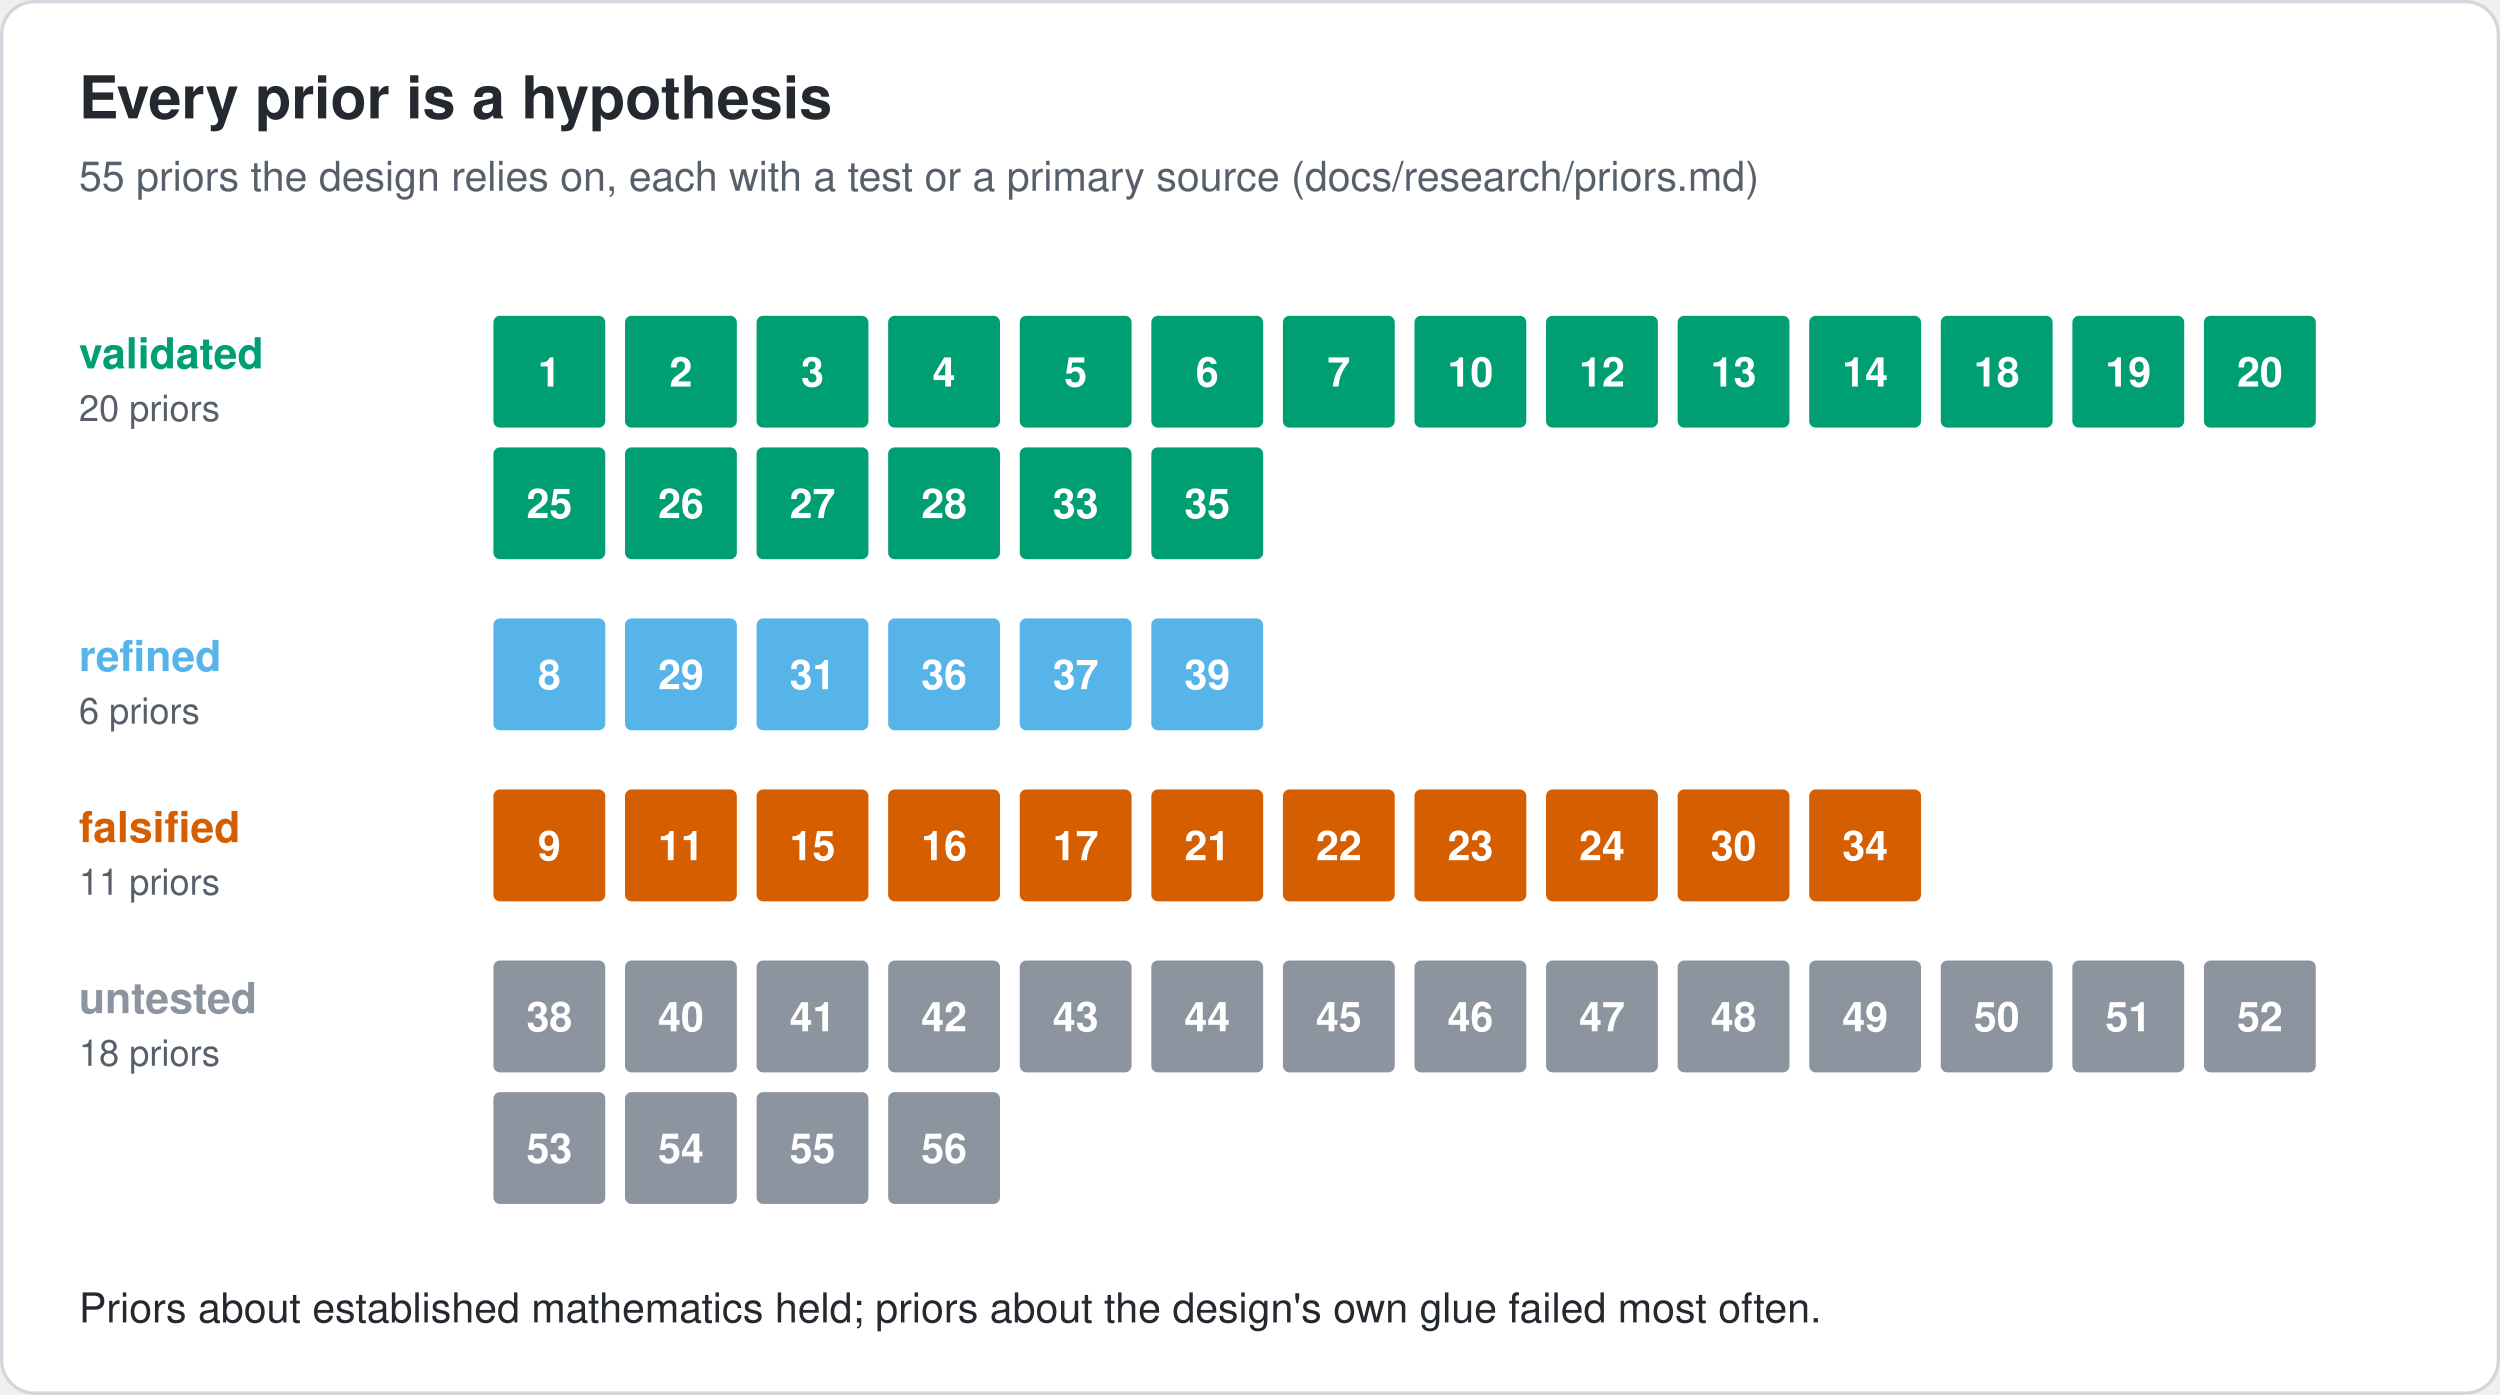
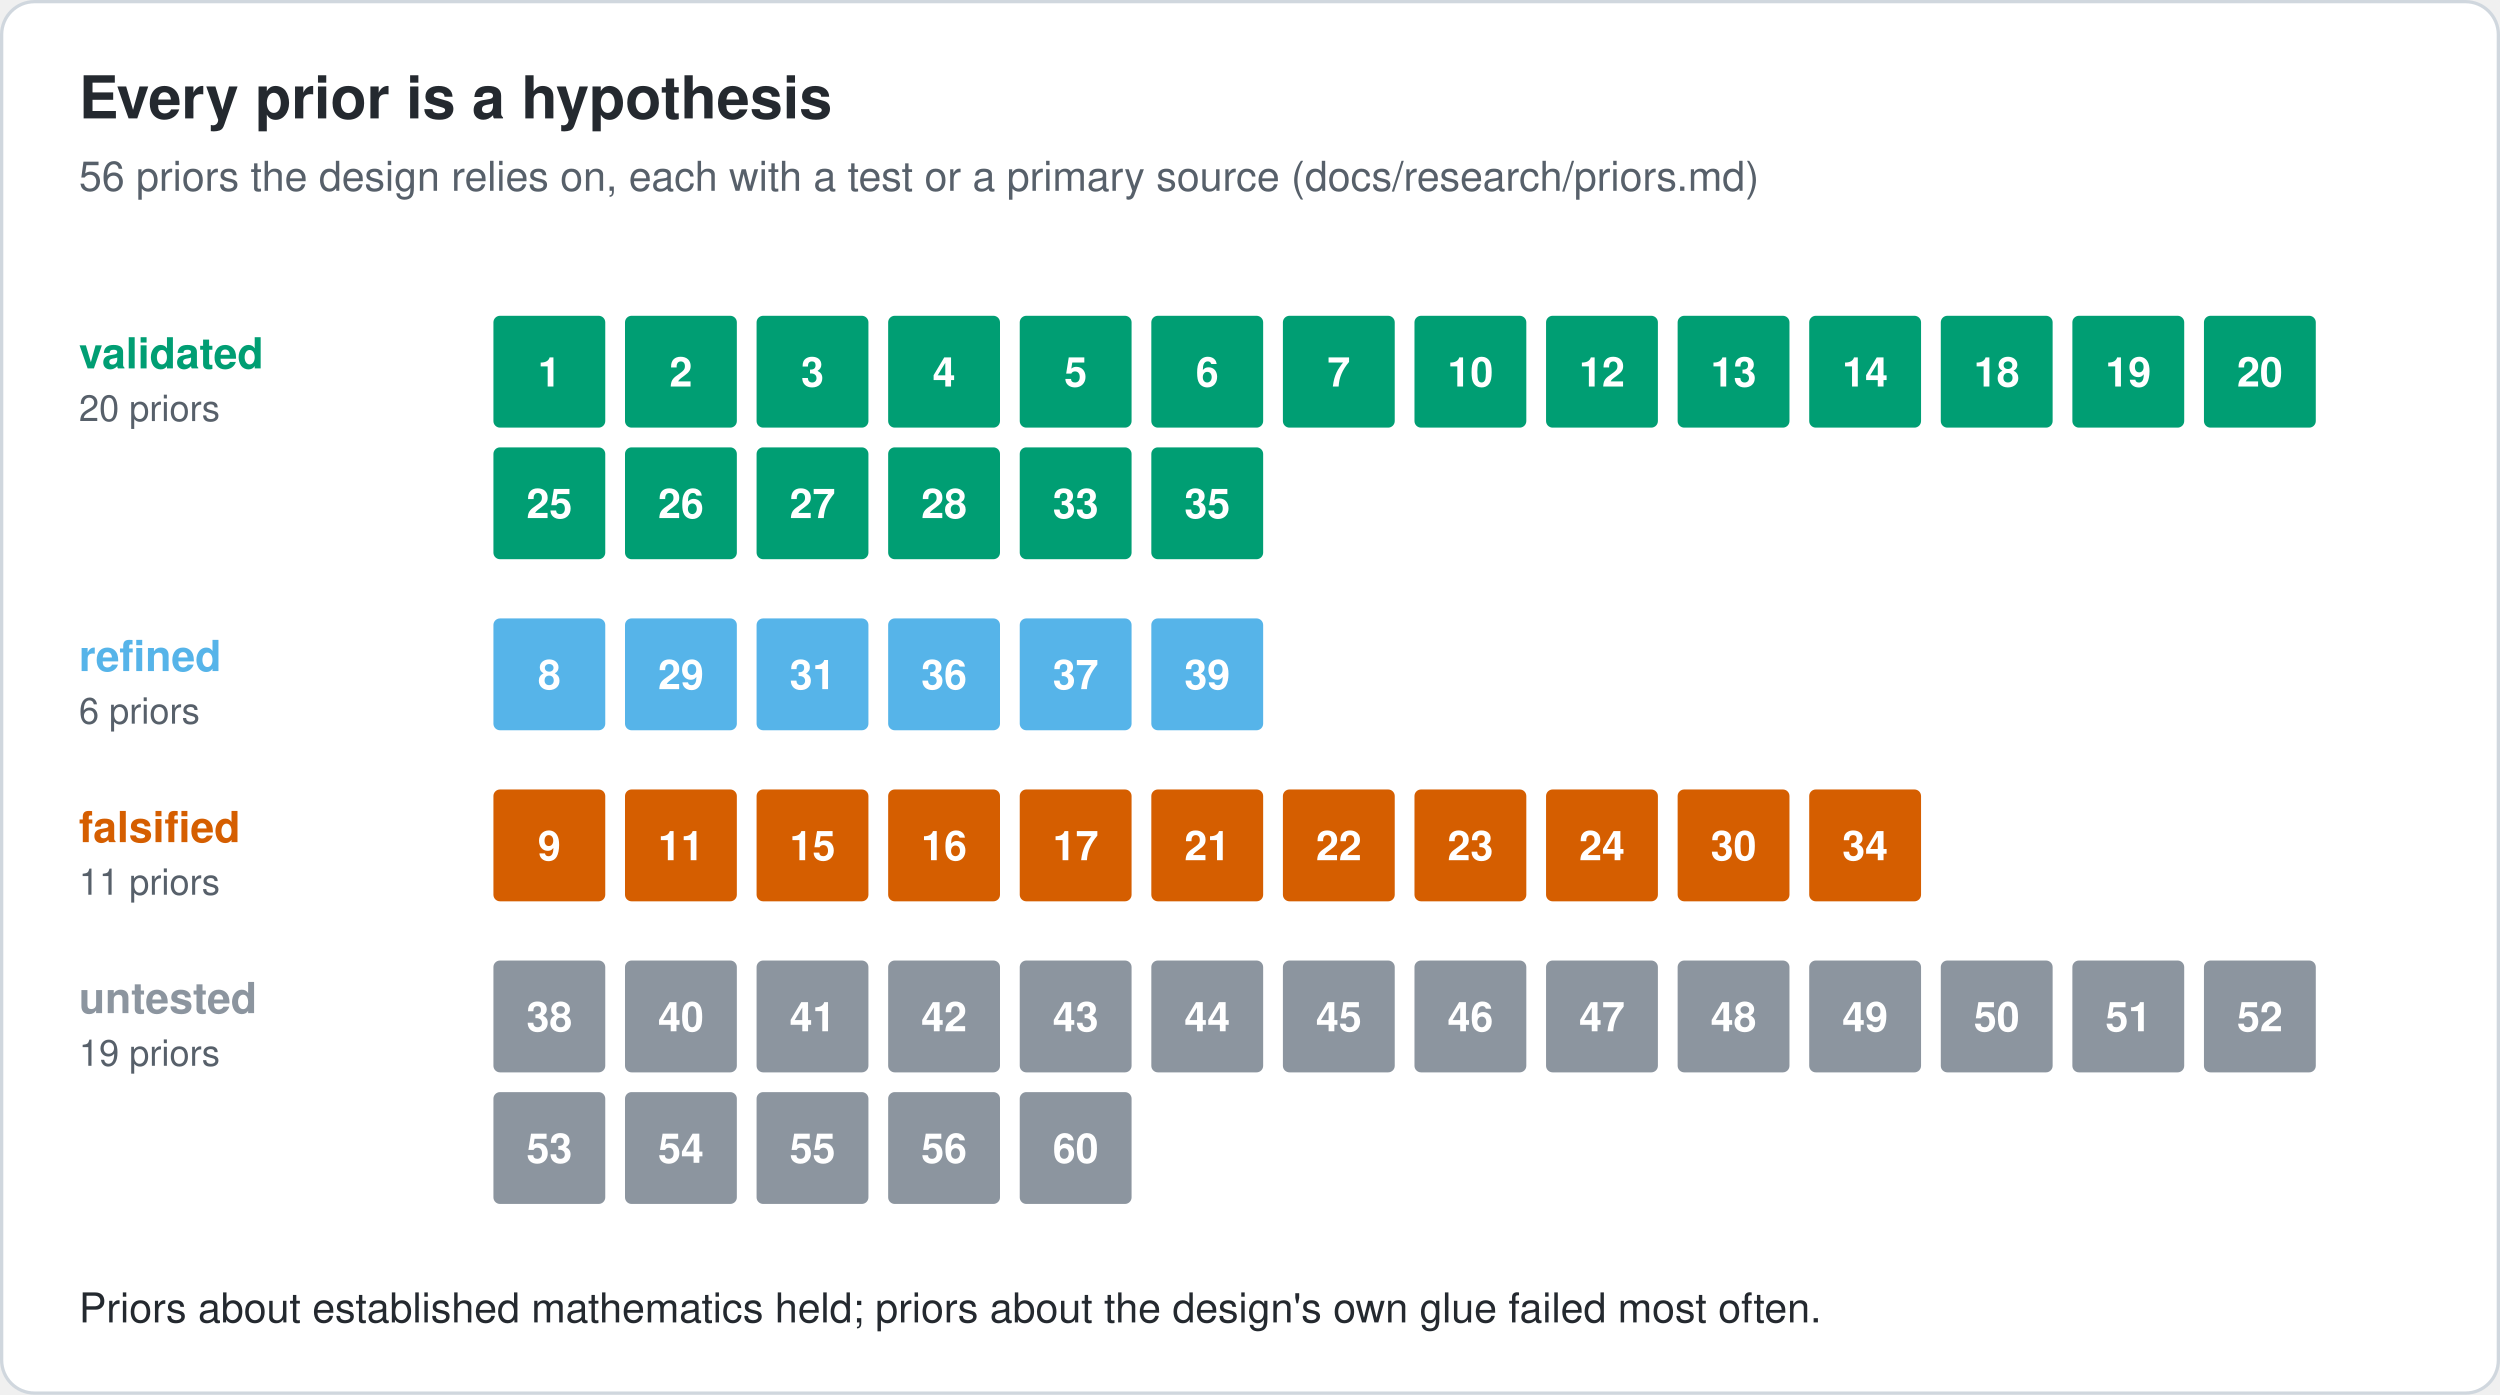
<svg xmlns="http://www.w3.org/2000/svg" width="760" height="424" viewBox="0 0 760 424" font-family="-apple-system, BlinkMacSystemFont, 'Segoe UI', Helvetica, Arial, sans-serif" role="img">
  <rect x="0.5" y="0.5" width="759" height="423" rx="10" fill="#ffffff" stroke="#d0d7de" />
  <text x="24" y="36" font-size="18" fill="#24292f" font-weight="600">Every prior is a hypothesis</text>
-   <text x="24" y="58" font-size="12.5" fill="#57606a">55 priors the design relies on, each with a test or a primary source (docs/research/priors.md)</text>
+   <text x="24" y="58" font-size="12.5" fill="#57606a">56 priors the design relies on, each with a test or a primary source (docs/research/priors.md)</text>
  <text x="24" y="112" font-size="13" fill="#009E73" font-weight="600">validated</text>
  <text x="24" y="128" font-size="11" fill="#57606a">20 priors</text>
  <rect x="150" y="96" width="34" height="34" rx="2" fill="#009E73" />
  <text x="167" y="117.5" font-size="12.5" fill="#ffffff" text-anchor="middle" font-weight="600">1</text>
  <rect x="190" y="96" width="34" height="34" rx="2" fill="#009E73" />
  <text x="207" y="117.5" font-size="12.5" fill="#ffffff" text-anchor="middle" font-weight="600">2</text>
  <rect x="230" y="96" width="34" height="34" rx="2" fill="#009E73" />
  <text x="247" y="117.5" font-size="12.5" fill="#ffffff" text-anchor="middle" font-weight="600">3</text>
  <rect x="270" y="96" width="34" height="34" rx="2" fill="#009E73" />
  <text x="287" y="117.5" font-size="12.5" fill="#ffffff" text-anchor="middle" font-weight="600">4</text>
  <rect x="310" y="96" width="34" height="34" rx="2" fill="#009E73" />
  <text x="327" y="117.5" font-size="12.5" fill="#ffffff" text-anchor="middle" font-weight="600">5</text>
  <rect x="350" y="96" width="34" height="34" rx="2" fill="#009E73" />
  <text x="367" y="117.5" font-size="12.5" fill="#ffffff" text-anchor="middle" font-weight="600">6</text>
  <rect x="390" y="96" width="34" height="34" rx="2" fill="#009E73" />
  <text x="407" y="117.5" font-size="12.5" fill="#ffffff" text-anchor="middle" font-weight="600">7</text>
  <rect x="430" y="96" width="34" height="34" rx="2" fill="#009E73" />
  <text x="447" y="117.5" font-size="12.5" fill="#ffffff" text-anchor="middle" font-weight="600">10</text>
  <rect x="470" y="96" width="34" height="34" rx="2" fill="#009E73" />
  <text x="487" y="117.5" font-size="12.5" fill="#ffffff" text-anchor="middle" font-weight="600">12</text>
  <rect x="510" y="96" width="34" height="34" rx="2" fill="#009E73" />
  <text x="527" y="117.5" font-size="12.5" fill="#ffffff" text-anchor="middle" font-weight="600">13</text>
  <rect x="550" y="96" width="34" height="34" rx="2" fill="#009E73" />
  <text x="567" y="117.5" font-size="12.5" fill="#ffffff" text-anchor="middle" font-weight="600">14</text>
  <rect x="590" y="96" width="34" height="34" rx="2" fill="#009E73" />
  <text x="607" y="117.5" font-size="12.5" fill="#ffffff" text-anchor="middle" font-weight="600">18</text>
  <rect x="630" y="96" width="34" height="34" rx="2" fill="#009E73" />
  <text x="647" y="117.5" font-size="12.5" fill="#ffffff" text-anchor="middle" font-weight="600">19</text>
  <rect x="670" y="96" width="34" height="34" rx="2" fill="#009E73" />
  <text x="687" y="117.5" font-size="12.5" fill="#ffffff" text-anchor="middle" font-weight="600">20</text>
  <rect x="150" y="136" width="34" height="34" rx="2" fill="#009E73" />
  <text x="167" y="157.5" font-size="12.5" fill="#ffffff" text-anchor="middle" font-weight="600">25</text>
  <rect x="190" y="136" width="34" height="34" rx="2" fill="#009E73" />
  <text x="207" y="157.5" font-size="12.5" fill="#ffffff" text-anchor="middle" font-weight="600">26</text>
  <rect x="230" y="136" width="34" height="34" rx="2" fill="#009E73" />
  <text x="247" y="157.5" font-size="12.5" fill="#ffffff" text-anchor="middle" font-weight="600">27</text>
  <rect x="270" y="136" width="34" height="34" rx="2" fill="#009E73" />
  <text x="287" y="157.5" font-size="12.5" fill="#ffffff" text-anchor="middle" font-weight="600">28</text>
  <rect x="310" y="136" width="34" height="34" rx="2" fill="#009E73" />
  <text x="327" y="157.5" font-size="12.5" fill="#ffffff" text-anchor="middle" font-weight="600">33</text>
  <rect x="350" y="136" width="34" height="34" rx="2" fill="#009E73" />
  <text x="367" y="157.5" font-size="12.5" fill="#ffffff" text-anchor="middle" font-weight="600">35</text>
  <text x="24" y="204" font-size="13" fill="#56B4E9" font-weight="600">refined</text>
  <text x="24" y="220" font-size="11" fill="#57606a">6 priors</text>
  <rect x="150" y="188" width="34" height="34" rx="2" fill="#56B4E9" />
  <text x="167" y="209.5" font-size="12.5" fill="#ffffff" text-anchor="middle" font-weight="600">8</text>
  <rect x="190" y="188" width="34" height="34" rx="2" fill="#56B4E9" />
  <text x="207" y="209.5" font-size="12.5" fill="#ffffff" text-anchor="middle" font-weight="600">29</text>
  <rect x="230" y="188" width="34" height="34" rx="2" fill="#56B4E9" />
  <text x="247" y="209.5" font-size="12.5" fill="#ffffff" text-anchor="middle" font-weight="600">31</text>
  <rect x="270" y="188" width="34" height="34" rx="2" fill="#56B4E9" />
  <text x="287" y="209.5" font-size="12.5" fill="#ffffff" text-anchor="middle" font-weight="600">36</text>
  <rect x="310" y="188" width="34" height="34" rx="2" fill="#56B4E9" />
  <text x="327" y="209.5" font-size="12.5" fill="#ffffff" text-anchor="middle" font-weight="600">37</text>
  <rect x="350" y="188" width="34" height="34" rx="2" fill="#56B4E9" />
  <text x="367" y="209.5" font-size="12.5" fill="#ffffff" text-anchor="middle" font-weight="600">39</text>
  <text x="24" y="256" font-size="13" fill="#D55E00" font-weight="600">falsified</text>
  <text x="24" y="272" font-size="11" fill="#57606a">11 priors</text>
  <rect x="150" y="240" width="34" height="34" rx="2" fill="#D55E00" />
  <text x="167" y="261.5" font-size="12.5" fill="#ffffff" text-anchor="middle" font-weight="600">9</text>
  <rect x="190" y="240" width="34" height="34" rx="2" fill="#D55E00" />
  <text x="207" y="261.5" font-size="12.5" fill="#ffffff" text-anchor="middle" font-weight="600">11</text>
  <rect x="230" y="240" width="34" height="34" rx="2" fill="#D55E00" />
  <text x="247" y="261.5" font-size="12.5" fill="#ffffff" text-anchor="middle" font-weight="600">15</text>
  <rect x="270" y="240" width="34" height="34" rx="2" fill="#D55E00" />
  <text x="287" y="261.5" font-size="12.5" fill="#ffffff" text-anchor="middle" font-weight="600">16</text>
  <rect x="310" y="240" width="34" height="34" rx="2" fill="#D55E00" />
  <text x="327" y="261.5" font-size="12.5" fill="#ffffff" text-anchor="middle" font-weight="600">17</text>
  <rect x="350" y="240" width="34" height="34" rx="2" fill="#D55E00" />
  <text x="367" y="261.5" font-size="12.5" fill="#ffffff" text-anchor="middle" font-weight="600">21</text>
  <rect x="390" y="240" width="34" height="34" rx="2" fill="#D55E00" />
  <text x="407" y="261.5" font-size="12.5" fill="#ffffff" text-anchor="middle" font-weight="600">22</text>
  <rect x="430" y="240" width="34" height="34" rx="2" fill="#D55E00" />
  <text x="447" y="261.5" font-size="12.5" fill="#ffffff" text-anchor="middle" font-weight="600">23</text>
  <rect x="470" y="240" width="34" height="34" rx="2" fill="#D55E00" />
  <text x="487" y="261.5" font-size="12.5" fill="#ffffff" text-anchor="middle" font-weight="600">24</text>
  <rect x="510" y="240" width="34" height="34" rx="2" fill="#D55E00" />
  <text x="527" y="261.5" font-size="12.5" fill="#ffffff" text-anchor="middle" font-weight="600">30</text>
  <rect x="550" y="240" width="34" height="34" rx="2" fill="#D55E00" />
  <text x="567" y="261.5" font-size="12.5" fill="#ffffff" text-anchor="middle" font-weight="600">34</text>
  <text x="24" y="308" font-size="13" fill="#8c959f" font-weight="600">untested</text>
-   <text x="24" y="324" font-size="11" fill="#57606a">18 priors</text>
+   <text x="24" y="324" font-size="11" fill="#57606a">19 priors</text>
  <rect x="150" y="292" width="34" height="34" rx="2" fill="#8c959f" />
  <text x="167" y="313.5" font-size="12.5" fill="#ffffff" text-anchor="middle" font-weight="600">38</text>
  <rect x="190" y="292" width="34" height="34" rx="2" fill="#8c959f" />
  <text x="207" y="313.5" font-size="12.5" fill="#ffffff" text-anchor="middle" font-weight="600">40</text>
  <rect x="230" y="292" width="34" height="34" rx="2" fill="#8c959f" />
  <text x="247" y="313.5" font-size="12.5" fill="#ffffff" text-anchor="middle" font-weight="600">41</text>
  <rect x="270" y="292" width="34" height="34" rx="2" fill="#8c959f" />
  <text x="287" y="313.5" font-size="12.5" fill="#ffffff" text-anchor="middle" font-weight="600">42</text>
  <rect x="310" y="292" width="34" height="34" rx="2" fill="#8c959f" />
  <text x="327" y="313.5" font-size="12.5" fill="#ffffff" text-anchor="middle" font-weight="600">43</text>
  <rect x="350" y="292" width="34" height="34" rx="2" fill="#8c959f" />
  <text x="367" y="313.5" font-size="12.5" fill="#ffffff" text-anchor="middle" font-weight="600">44</text>
  <rect x="390" y="292" width="34" height="34" rx="2" fill="#8c959f" />
  <text x="407" y="313.5" font-size="12.5" fill="#ffffff" text-anchor="middle" font-weight="600">45</text>
  <rect x="430" y="292" width="34" height="34" rx="2" fill="#8c959f" />
  <text x="447" y="313.5" font-size="12.5" fill="#ffffff" text-anchor="middle" font-weight="600">46</text>
  <rect x="470" y="292" width="34" height="34" rx="2" fill="#8c959f" />
  <text x="487" y="313.5" font-size="12.5" fill="#ffffff" text-anchor="middle" font-weight="600">47</text>
  <rect x="510" y="292" width="34" height="34" rx="2" fill="#8c959f" />
  <text x="527" y="313.5" font-size="12.5" fill="#ffffff" text-anchor="middle" font-weight="600">48</text>
  <rect x="550" y="292" width="34" height="34" rx="2" fill="#8c959f" />
  <text x="567" y="313.5" font-size="12.5" fill="#ffffff" text-anchor="middle" font-weight="600">49</text>
  <rect x="590" y="292" width="34" height="34" rx="2" fill="#8c959f" />
  <text x="607" y="313.5" font-size="12.5" fill="#ffffff" text-anchor="middle" font-weight="600">50</text>
  <rect x="630" y="292" width="34" height="34" rx="2" fill="#8c959f" />
  <text x="647" y="313.5" font-size="12.5" fill="#ffffff" text-anchor="middle" font-weight="600">51</text>
  <rect x="670" y="292" width="34" height="34" rx="2" fill="#8c959f" />
  <text x="687" y="313.5" font-size="12.5" fill="#ffffff" text-anchor="middle" font-weight="600">52</text>
  <rect x="150" y="332" width="34" height="34" rx="2" fill="#8c959f" />
  <text x="167" y="353.5" font-size="12.5" fill="#ffffff" text-anchor="middle" font-weight="600">53</text>
  <rect x="190" y="332" width="34" height="34" rx="2" fill="#8c959f" />
  <text x="207" y="353.5" font-size="12.5" fill="#ffffff" text-anchor="middle" font-weight="600">54</text>
  <rect x="230" y="332" width="34" height="34" rx="2" fill="#8c959f" />
  <text x="247" y="353.5" font-size="12.5" fill="#ffffff" text-anchor="middle" font-weight="600">55</text>
  <rect x="270" y="332" width="34" height="34" rx="2" fill="#8c959f" />
  <text x="287" y="353.5" font-size="12.5" fill="#ffffff" text-anchor="middle" font-weight="600">56</text>
+   <rect x="310" y="332" width="34" height="34" rx="2" fill="#8c959f" />
+   <text x="327" y="353.5" font-size="12.5" fill="#ffffff" text-anchor="middle" font-weight="600">60</text>
  <text x="24" y="402" font-size="12.5" fill="#24292f">Priors about established mathematics held; priors about the design's own glue failed most often.</text>
</svg>
